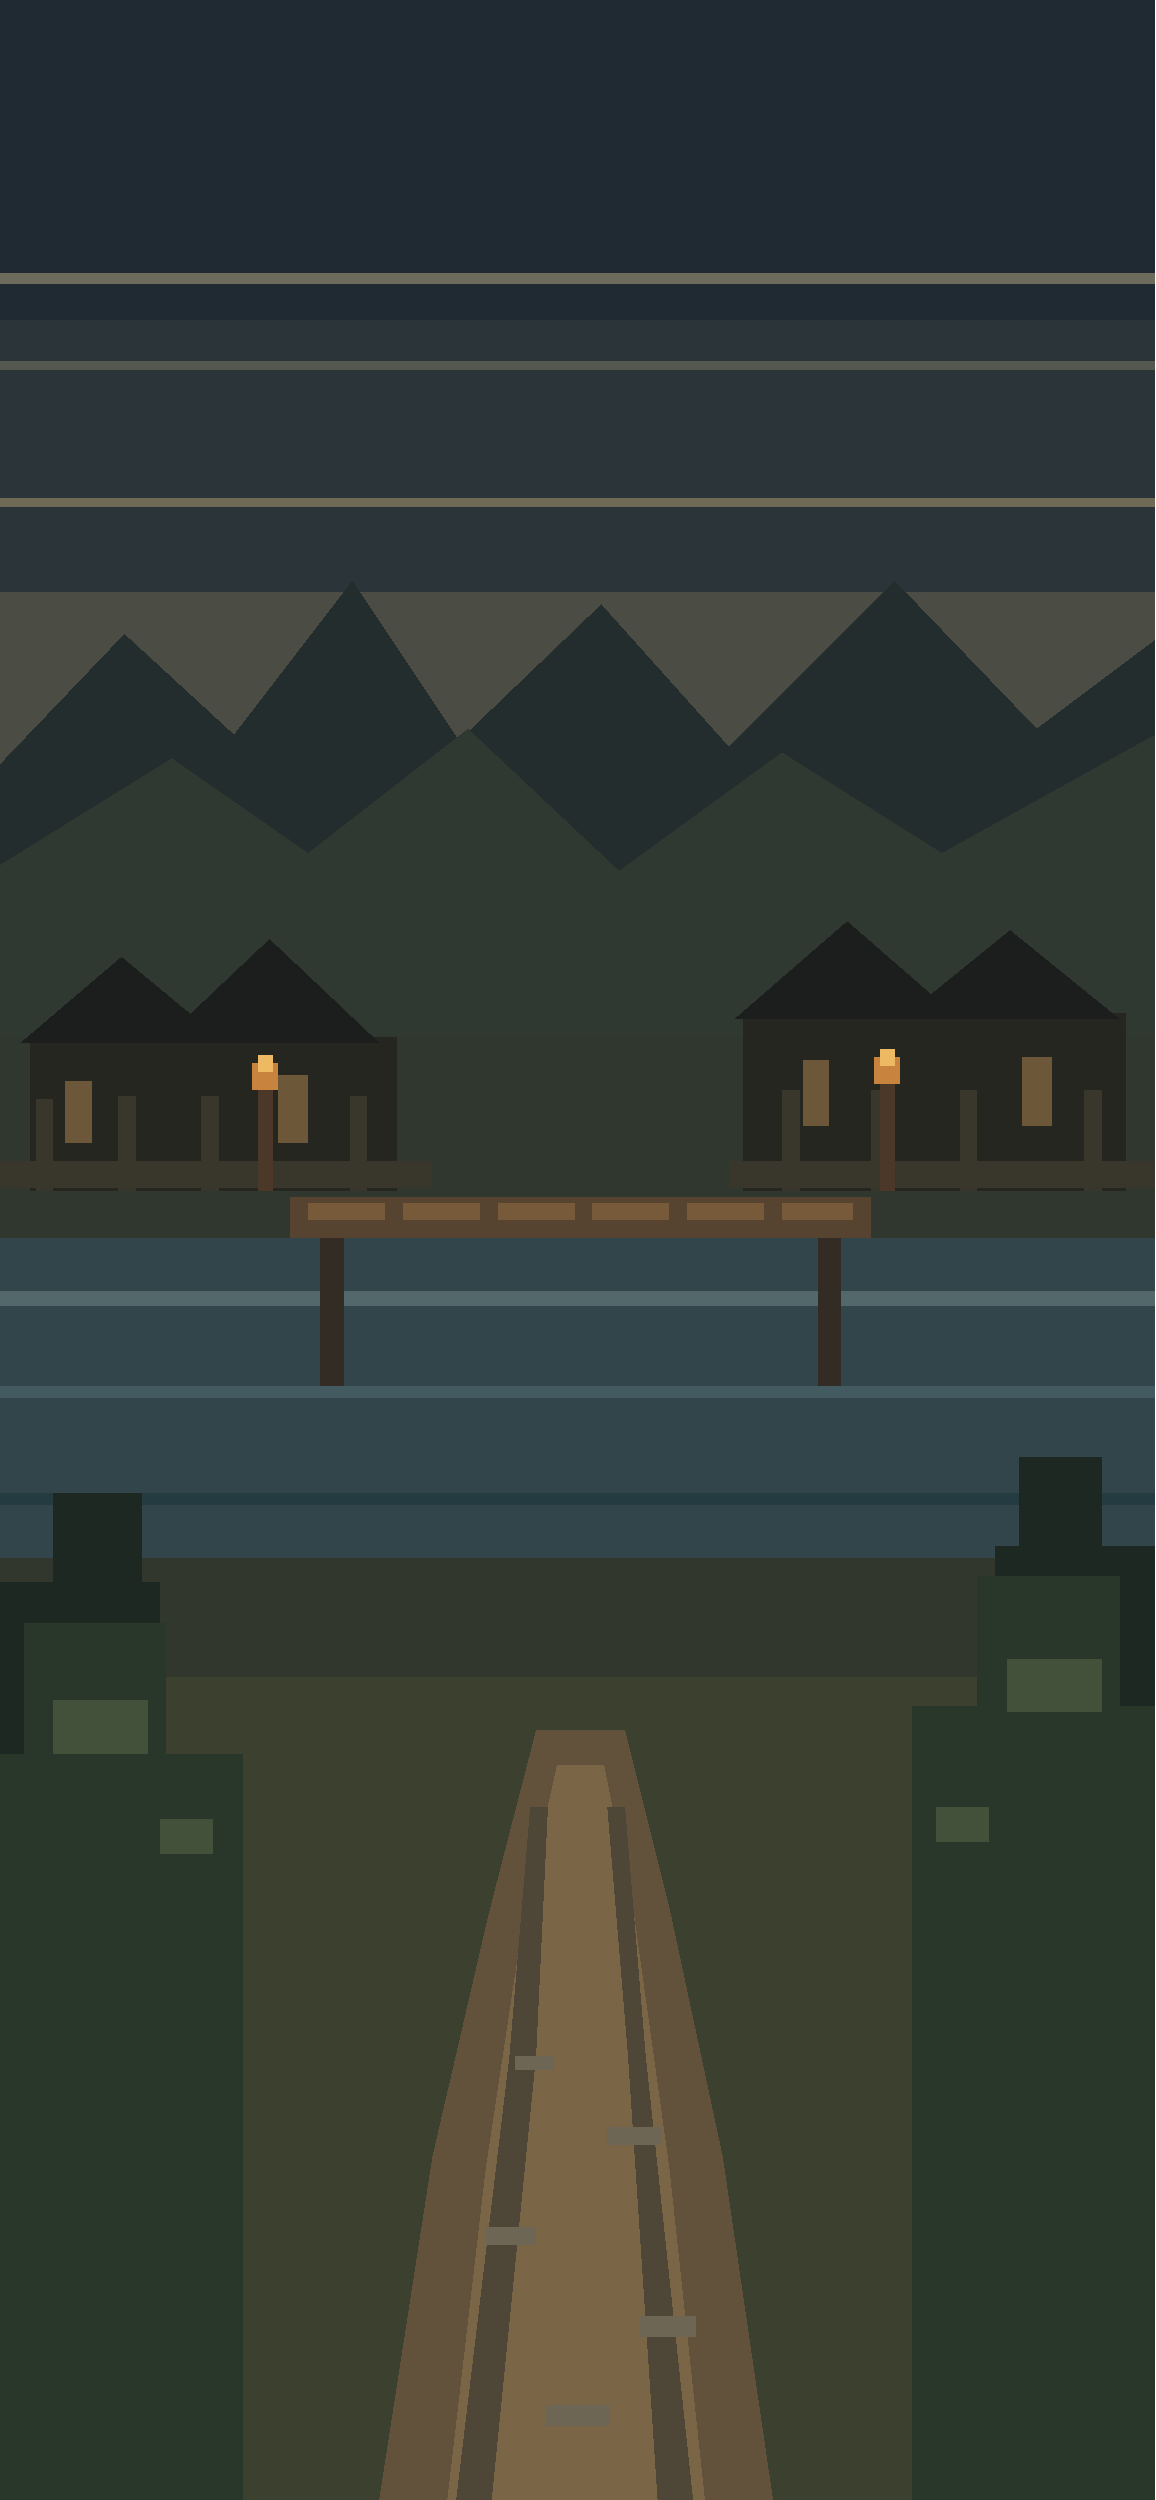
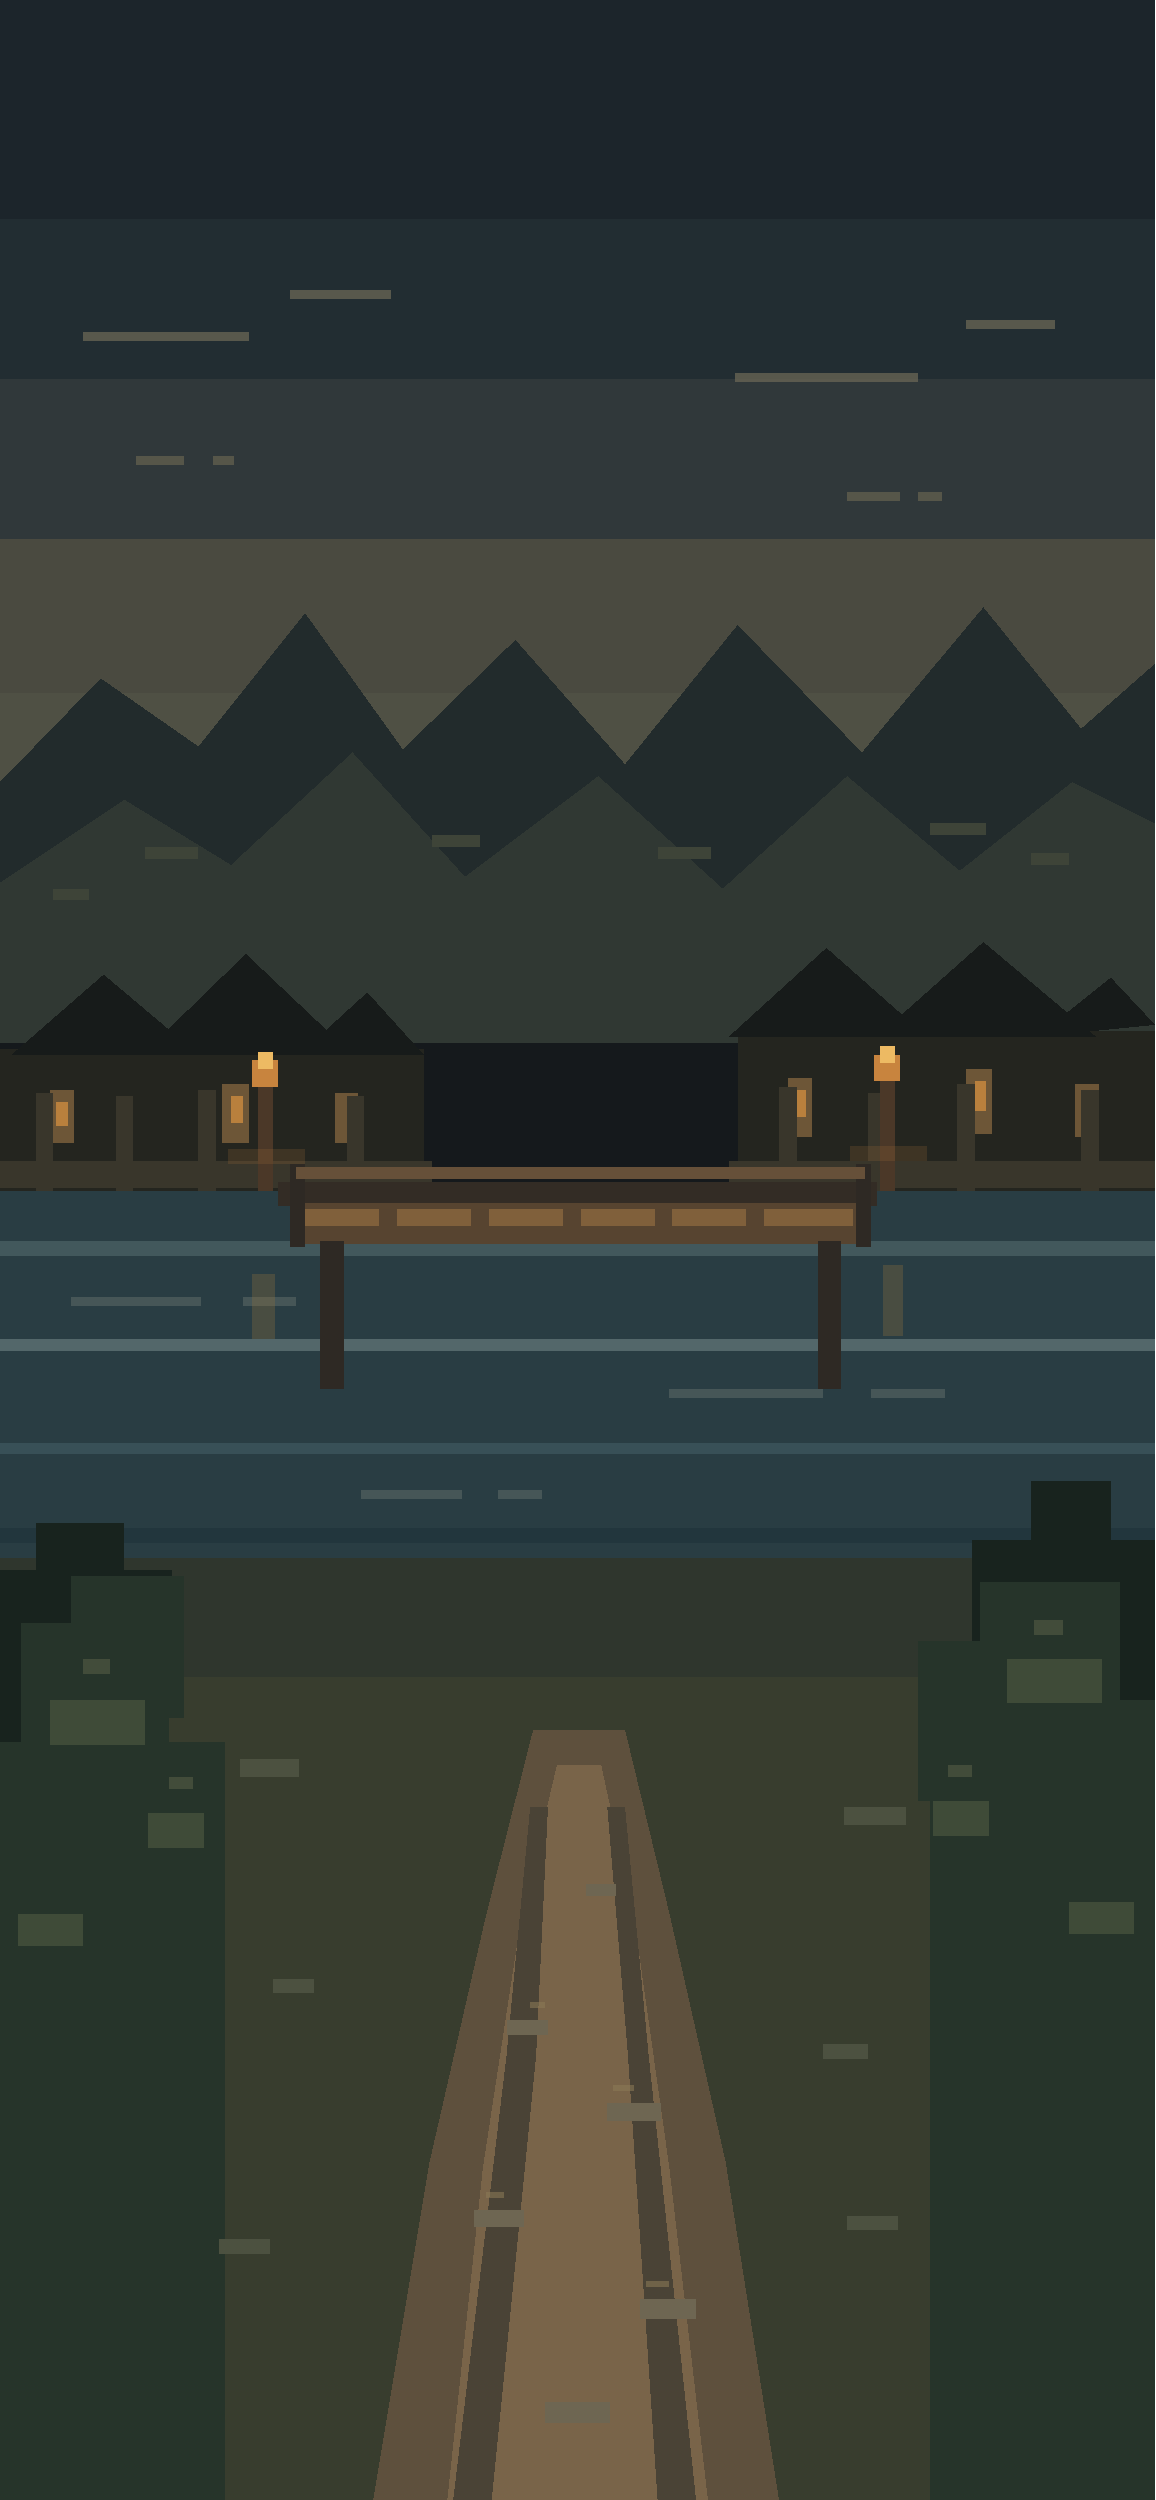
<svg xmlns="http://www.w3.org/2000/svg" width="390" height="844" viewBox="0 0 390 844" shape-rendering="crispEdges">
  <rect width="390" height="844" fill="#15191c" />
-   <rect width="390" height="108" fill="#202a32" />
-   <rect y="108" width="390" height="92" fill="#2b3438" />
-   <rect y="200" width="390" height="118" fill="#4b4c43" />
-   <rect y="318" width="390" height="526" fill="#30372f" />
-   <rect y="92" width="390" height="4" fill="#6d6b5b" />
-   <rect y="122" width="390" height="3" fill="#55584f" />
-   <rect y="168" width="390" height="3" fill="#6f6a55" />
-   <g fill="#242d2d">
-     <polygon points="0,258 42,214 79,248 119,196 155,250 203,204 246,252 302,196 350,246 390,216 390,326 0,326" />
+   <rect width="390" height="74" fill="#1c252b" />
+   <rect y="74" width="390" height="54" fill="#222d32" />
+   <rect y="128" width="390" height="54" fill="#30383a" />
+   <rect y="182" width="390" height="52" fill="#4a4a40" />
+   <rect y="234" width="390" height="84" fill="#4f5044" />
+   <g fill="#6b6755" opacity="0.74">
+     <rect x="28" y="112" width="56" height="3" />
+     <rect x="98" y="98" width="34" height="3" />
+     <rect x="248" y="126" width="62" height="3" />
+     <rect x="326" y="108" width="30" height="3" />
  </g>
-   <g fill="#303832">
-     <polygon points="0,292 58,256 104,288 158,246 209,294 264,254 318,288 390,248 390,350 0,350" />
+   <g fill="#7c7358" opacity="0.5">
+     <rect x="46" y="154" width="16" height="3" />
+     <rect x="72" y="154" width="7" height="3" />
+     <rect x="286" y="166" width="18" height="3" />
+     <rect x="310" y="166" width="8" height="3" />
  </g>
-   <rect x="0" y="418" width="390" height="108" fill="#31454b" />
-   <rect y="436" width="390" height="5" fill="#53686a" />
-   <rect y="468" width="390" height="4" fill="#435a60" />
-   <rect y="504" width="390" height="4" fill="#253b42" />
-   <g fill="#252620">
-     <rect x="10" y="350" width="124" height="52" />
-     <rect x="251" y="342" width="129" height="60" />
+   <polygon points="0,264 34,229 67,252 103,207 136,253 174,216 211,258 249,211 291,254 332,205 365,246 390,224 390,337 0,337" fill="#222b2c" />
+   <polygon points="0,298 42,270 78,292 119,254 157,296 202,262 244,300 286,262 324,294 362,264 390,278 390,352 0,352" fill="#303833" />
+   <g fill="#3e4438">
+     <rect x="18" y="300" width="12" height="4" />
+     <rect x="49" y="286" width="18" height="4" />
+     <rect x="146" y="282" width="16" height="4" />
+     <rect x="222" y="286" width="18" height="4" />
+     <rect x="314" y="278" width="19" height="4" />
+     <rect x="348" y="288" width="13" height="4" />
  </g>
-   <g fill="#1b1e1d">
-     <polygon points="7,352 41,323 76,352" />
-     <polygon points="54,352 91,317 128,352" />
-     <polygon points="248,344 286,311 324,344" />
-     <polygon points="304,344 341,314 378,344" />
+   <g fill="#24251f">
+     <rect x="0" y="354" width="143" height="48" />
+     <rect x="249" y="348" width="141" height="54" />
  </g>
-   <g fill="#6c5738">
-     <rect x="22" y="365" width="9" height="21" />
-     <rect x="94" y="363" width="10" height="23" />
-     <rect x="271" y="358" width="9" height="22" />
-     <rect x="345" y="357" width="10" height="23" />
+   <g fill="#171b1a">
+     <polygon points="4,356 35,329 67,356" />
+     <polygon points="48,356 83,322 119,356" />
+     <polygon points="101,356 124,335 143,356" />
+     <polygon points="246,350 279,320 313,350" />
+     <polygon points="296,350 332,318 370,350" />
+     <polygon points="350,350 375,330 390,346" />
+   </g>
+   <g fill="#6d5637">
+     <rect x="17" y="368" width="8" height="18" />
+     <rect x="75" y="366" width="9" height="20" />
+     <rect x="113" y="369" width="8" height="17" />
+     <rect x="266" y="364" width="8" height="20" />
+     <rect x="326" y="361" width="9" height="22" />
+     <rect x="363" y="366" width="8" height="18" />
+   </g>
+   <g fill="#b9803d">
+     <rect x="19" y="372" width="4" height="8" />
+     <rect x="78" y="370" width="4" height="9" />
+     <rect x="268" y="368" width="4" height="9" />
+     <rect x="329" y="365" width="4" height="10" />
  </g>
  <g fill="#39362b">
    <rect x="0" y="392" width="146" height="9" />
    <rect x="246" y="392" width="144" height="9" />
-     <rect x="12" y="371" width="6" height="31" />
-     <rect x="40" y="370" width="6" height="32" />
-     <rect x="68" y="370" width="6" height="32" />
-     <rect x="118" y="370" width="6" height="32" />
-     <rect x="264" y="368" width="6" height="34" />
-     <rect x="294" y="368" width="6" height="34" />
-     <rect x="324" y="368" width="6" height="34" />
-     <rect x="366" y="368" width="6" height="34" />
+     <rect x="12" y="369" width="6" height="33" />
+     <rect x="39" y="370" width="6" height="32" />
+     <rect x="67" y="368" width="6" height="34" />
+     <rect x="117" y="370" width="6" height="32" />
+     <rect x="263" y="367" width="6" height="35" />
+     <rect x="293" y="369" width="6" height="33" />
+     <rect x="323" y="366" width="6" height="36" />
+     <rect x="365" y="368" width="6" height="34" />
  </g>
-   <rect x="98" y="404" width="196" height="14" fill="#574430" />
-   <rect x="108" y="418" width="8" height="50" fill="#332c25" />
-   <rect x="276" y="418" width="8" height="50" fill="#332c25" />
-   <g fill="#765a39">
-     <rect x="104" y="406" width="26" height="6" />
-     <rect x="136" y="406" width="26" height="6" />
-     <rect x="168" y="406" width="26" height="6" />
-     <rect x="200" y="406" width="26" height="6" />
-     <rect x="232" y="406" width="26" height="6" />
-     <rect x="264" y="406" width="24" height="6" />
+   <rect x="0" y="402" width="390" height="124" fill="#293d43" />
+   <rect y="419" width="390" height="5" fill="#42585c" />
+   <rect y="452" width="390" height="4" fill="#53676a" />
+   <rect y="487" width="390" height="4" fill="#385057" />
+   <rect y="516" width="390" height="5" fill="#22363d" />
+   <g fill="#69756e" opacity="0.45">
+     <rect x="24" y="438" width="44" height="3" />
+     <rect x="82" y="438" width="18" height="3" />
+     <rect x="226" y="469" width="52" height="3" />
+     <rect x="294" y="469" width="25" height="3" />
+     <rect x="122" y="503" width="34" height="3" />
+     <rect x="168" y="503" width="15" height="3" />
  </g>
+   <g fill="#8d6f3d" opacity="0.32">
+     <rect x="85" y="430" width="8" height="22" />
+     <rect x="298" y="427" width="7" height="24" />
+   </g>
+   <rect x="94" y="399" width="202" height="8" fill="#332c25" />
+   <rect x="98" y="406" width="196" height="14" fill="#574430" />
+   <g fill="#80603b">
+     <rect x="103" y="408" width="25" height="6" />
+     <rect x="134" y="408" width="25" height="6" />
+     <rect x="165" y="408" width="25" height="6" />
+     <rect x="196" y="408" width="25" height="6" />
+     <rect x="227" y="408" width="25" height="6" />
+     <rect x="258" y="408" width="30" height="6" />
+   </g>
+   <g fill="#2e2924">
+     <rect x="108" y="419" width="8" height="50" />
+     <rect x="276" y="419" width="8" height="50" />
+     <rect x="98" y="393" width="5" height="28" />
+     <rect x="289" y="393" width="5" height="28" />
+   </g>
+   <rect x="100" y="394" width="192" height="4" fill="#665039" />
  <g>
-     <rect x="87" y="367" width="5" height="35" fill="#4b3828" />
-     <rect x="85" y="359" width="9" height="9" fill="#c8843e" />
-     <rect x="87" y="356" width="5" height="6" fill="#edba63" />
-     <rect x="297" y="365" width="5" height="37" fill="#4b3828" />
-     <rect x="295" y="357" width="9" height="9" fill="#c8843e" />
-     <rect x="297" y="354" width="5" height="6" fill="#edba63" />
+     <rect x="87" y="366" width="5" height="36" fill="#4b3828" />
+     <rect x="85" y="358" width="9" height="9" fill="#c8843e" />
+     <rect x="87" y="355" width="5" height="6" fill="#edba63" />
+     <rect x="297" y="364" width="5" height="38" fill="#4b3828" />
+     <rect x="295" y="356" width="9" height="9" fill="#c8843e" />
+     <rect x="297" y="353" width="5" height="6" fill="#edba63" />
  </g>
-   <rect y="526" width="390" height="318" fill="#31372d" />
-   <rect y="566" width="390" height="278" fill="#3b402f" />
-   <polygon points="128,844 261,844 244,728 226,644 211,584 181,584 165,646 146,728" fill="#62523c" />
-   <polygon points="151,844 238,844 226,732 214,646 204,596 188,596 177,646 164,732" fill="#7a6647" />
-   <g fill="#4e4637">
-     <polygon points="154,844 166,844 181,694 185,610 179,610 172,694" />
-     <polygon points="222,844 234,844 218,694 211,610 205,610 212,694" />
+   <g fill="#a56d36" opacity="0.2">
+     <rect x="77" y="388" width="26" height="5" />
+     <rect x="287" y="387" width="26" height="5" />
  </g>
-   <g fill="#6d6654">
-     <rect x="174" y="694" width="13" height="5" />
-     <rect x="205" y="718" width="18" height="6" />
-     <rect x="164" y="752" width="17" height="6" />
-     <rect x="216" y="782" width="19" height="7" />
-     <rect x="184" y="812" width="22" height="7" />
+   <rect y="526" width="390" height="318" fill="#2f362d" />
+   <rect y="566" width="390" height="278" fill="#383d2e" />
+   <polygon points="126,844 263,844 245,730 226,646 211,584 180,584 164,647 145,730" fill="#5e503d" />
+   <polygon points="151,844 239,844 226,732 214,647 203,596 188,596 176,647 163,732" fill="#796449" />
+   <g fill="#4a4336">
+     <polygon points="153,844 166,844 181,694 185,610 179,610 171,694" />
+     <polygon points="222,844 235,844 219,694 211,610 205,610 212,694" />
  </g>
-   <g fill="#1d2822">
-     <rect x="0" y="534" width="54" height="310" />
-     <rect x="336" y="522" width="54" height="322" />
-     <rect x="18" y="504" width="30" height="86" />
-     <rect x="344" y="492" width="28" height="92" />
+   <g fill="#6e6652">
+     <rect x="171" y="682" width="14" height="5" />
+     <rect x="205" y="710" width="18" height="6" />
+     <rect x="160" y="746" width="17" height="6" />
+     <rect x="216" y="776" width="19" height="7" />
+     <rect x="184" y="811" width="22" height="7" />
+     <rect x="198" y="636" width="10" height="4" />
  </g>
-   <g fill="#29372a">
-     <rect x="0" y="592" width="82" height="252" />
-     <rect x="308" y="576" width="82" height="268" />
-     <rect x="8" y="548" width="48" height="72" />
-     <rect x="330" y="532" width="48" height="76" />
+   <g fill="#8a7855" opacity="0.58">
+     <rect x="179" y="676" width="5" height="2" />
+     <rect x="207" y="704" width="7" height="2" />
+     <rect x="164" y="740" width="6" height="2" />
+     <rect x="218" y="770" width="8" height="2" />
  </g>
-   <g fill="#43503a">
-     <rect x="18" y="574" width="32" height="18" />
-     <rect x="54" y="614" width="18" height="12" />
-     <rect x="340" y="560" width="32" height="18" />
-     <rect x="316" y="610" width="18" height="12" />
+   <g fill="#18231e">
+     <rect x="0" y="542" width="42" height="302" />
+     <rect x="348" y="530" width="42" height="314" />
+     <rect x="12" y="514" width="30" height="62" />
+     <rect x="0" y="530" width="58" height="42" />
+     <rect x="348" y="500" width="27" height="66" />
+     <rect x="328" y="520" width="62" height="44" />
+   </g>
+   <g fill="#26342a">
+     <rect x="0" y="588" width="76" height="256" />
+     <rect x="314" y="574" width="76" height="270" />
+     <rect x="7" y="548" width="50" height="66" />
+     <rect x="24" y="532" width="38" height="48" />
+     <rect x="331" y="534" width="47" height="68" />
+     <rect x="310" y="554" width="43" height="54" />
+   </g>
+   <g fill="#3f4b38">
+     <rect x="17" y="574" width="32" height="15" />
+     <rect x="50" y="612" width="19" height="12" />
+     <rect x="6" y="646" width="22" height="11" />
+     <rect x="340" y="560" width="32" height="15" />
+     <rect x="315" y="608" width="19" height="12" />
+     <rect x="361" y="642" width="22" height="11" />
+   </g>
+   <g fill="#596047" opacity="0.55">
+     <rect x="28" y="560" width="9" height="5" />
+     <rect x="57" y="600" width="8" height="4" />
+     <rect x="349" y="547" width="10" height="5" />
+     <rect x="320" y="596" width="8" height="4" />
+   </g>
+   <g fill="#4c5140">
+     <rect x="81" y="594" width="20" height="6" />
+     <rect x="285" y="610" width="21" height="6" />
+     <rect x="92" y="668" width="14" height="5" />
+     <rect x="278" y="690" width="15" height="5" />
+     <rect x="74" y="756" width="17" height="5" />
+     <rect x="286" y="748" width="17" height="5" />
  </g>
</svg>
